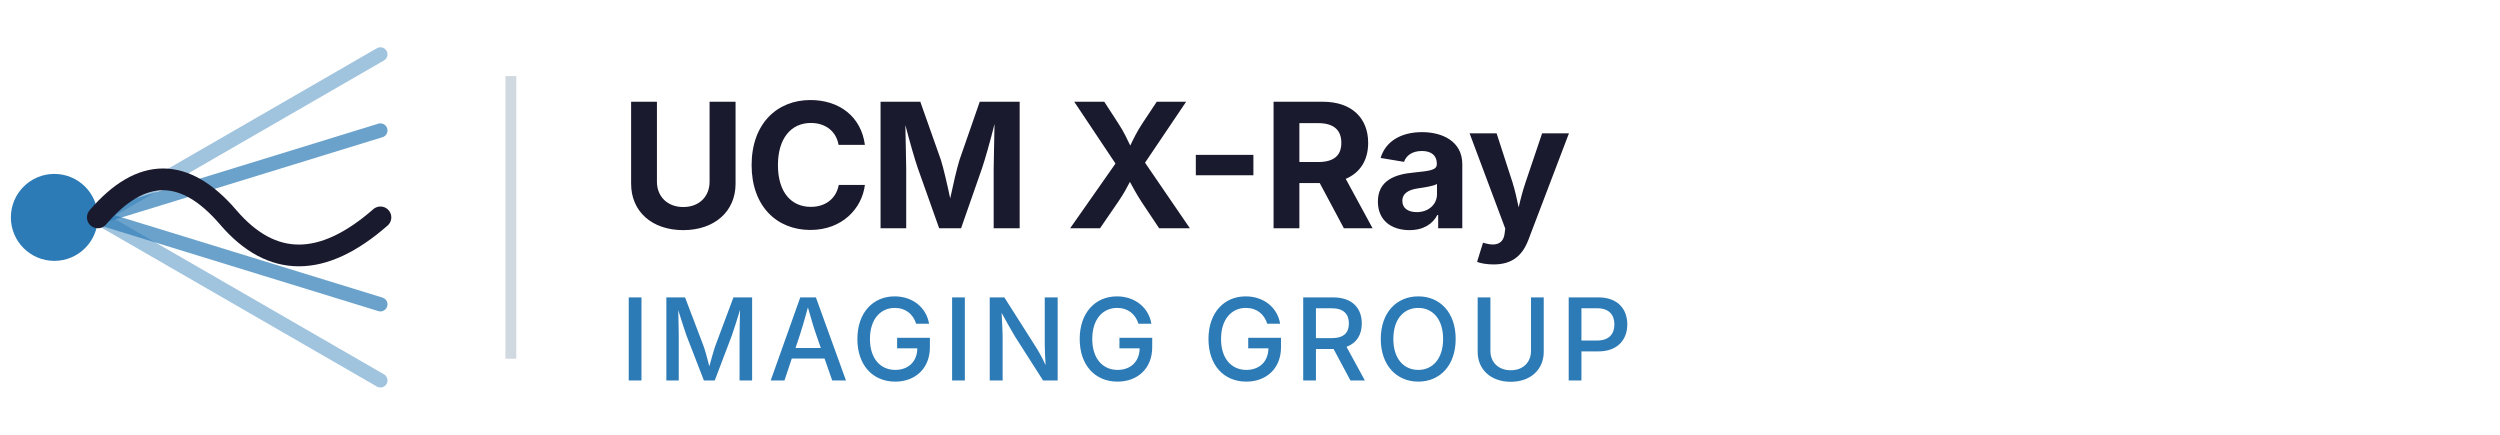
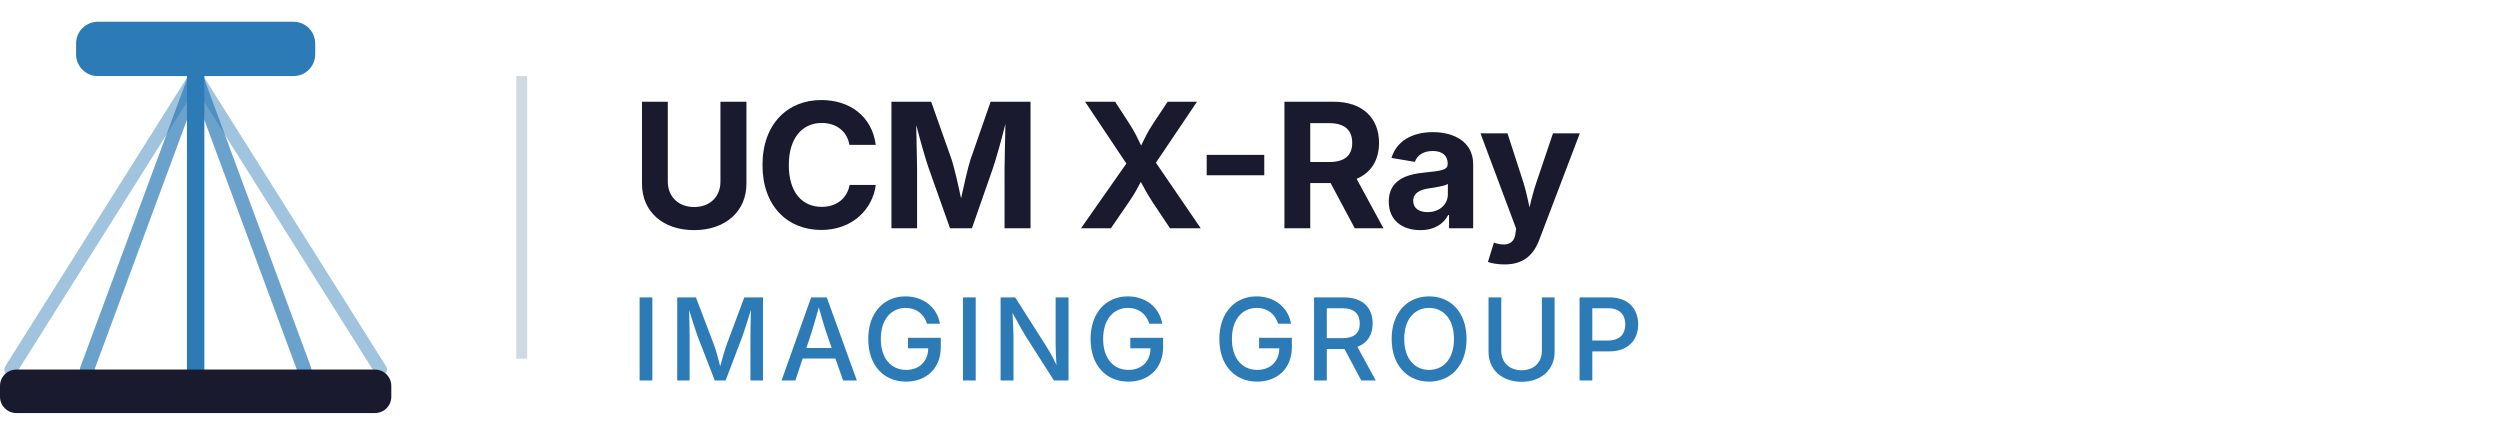
<svg xmlns="http://www.w3.org/2000/svg" width="230" height="40" viewBox="0 0 230 40">
-   <g>
-     <circle cx="5" cy="20" r="4" fill="#2c7bb6" />
-     <line x1="9" y1="20" x2="35" y2="5" stroke="#2c7bb6" stroke-width="1.3" stroke-linecap="round" opacity="0.45" />
-     <line x1="9" y1="20" x2="35" y2="35" stroke="#2c7bb6" stroke-width="1.3" stroke-linecap="round" opacity="0.45" />
-     <line x1="9" y1="20" x2="35" y2="12" stroke="#2c7bb6" stroke-width="1.3" stroke-linecap="round" opacity="0.7" />
-     <line x1="9" y1="20" x2="35" y2="28" stroke="#2c7bb6" stroke-width="1.3" stroke-linecap="round" opacity="0.7" />
-     <path d="M9 20 Q15 13 21 20 T35 20" fill="none" stroke="#1a1a2e" stroke-width="2" stroke-linecap="round" />
-   </g>
-   <line x1="47" y1="7" x2="47" y2="33" stroke="#d0d8e0" stroke-width="1" />
-   <text x="57" y="21" font-family="Inter,-apple-system,Helvetica,sans-serif" font-size="16" font-weight="700" fill="#1a1a2e" letter-spacing="-0.3">UCM X-Ray</text>
-   <text x="57" y="35" font-family="Inter,-apple-system,Helvetica,sans-serif" font-size="10.5" font-weight="500" fill="#2c7bb6" letter-spacing="0.6">IMAGING GROUP</text>
+   <rect x="7" y="2" width="22" height="5" rx="2" fill="#2c7bb6" />
+   <line x1="18" y1="7" x2="1" y2="34" stroke="#2c7bb6" stroke-width="1.2" stroke-linecap="round" opacity="0.45" />
+   <line x1="18" y1="7" x2="8" y2="34" stroke="#2c7bb6" stroke-width="1.3" stroke-linecap="round" opacity="0.70" />
+   <line x1="18" y1="7" x2="18" y2="34" stroke="#2c7bb6" stroke-width="1.6" stroke-linecap="round" />
+   <line x1="18" y1="7" x2="28" y2="34" stroke="#2c7bb6" stroke-width="1.3" stroke-linecap="round" opacity="0.70" />
+   <line x1="18" y1="7" x2="35" y2="34" stroke="#2c7bb6" stroke-width="1.2" stroke-linecap="round" opacity="0.45" />
+   <rect x="0" y="34" width="36" height="4" rx="1.5" fill="#1a1a2e" />
+   <line x1="48" y1="7" x2="48" y2="33" stroke="#d0d8e0" stroke-width="1" />
+   <text x="58" y="21" font-family="Inter,-apple-system,Helvetica,sans-serif" font-size="16" font-weight="700" fill="#1a1a2e" letter-spacing="-0.3">UCM X-Ray</text>
+   <text x="58" y="35" font-family="Inter,-apple-system,Helvetica,sans-serif" font-size="10.5" font-weight="500" fill="#2c7bb6" letter-spacing="0.6">IMAGING GROUP</text>
</svg>
